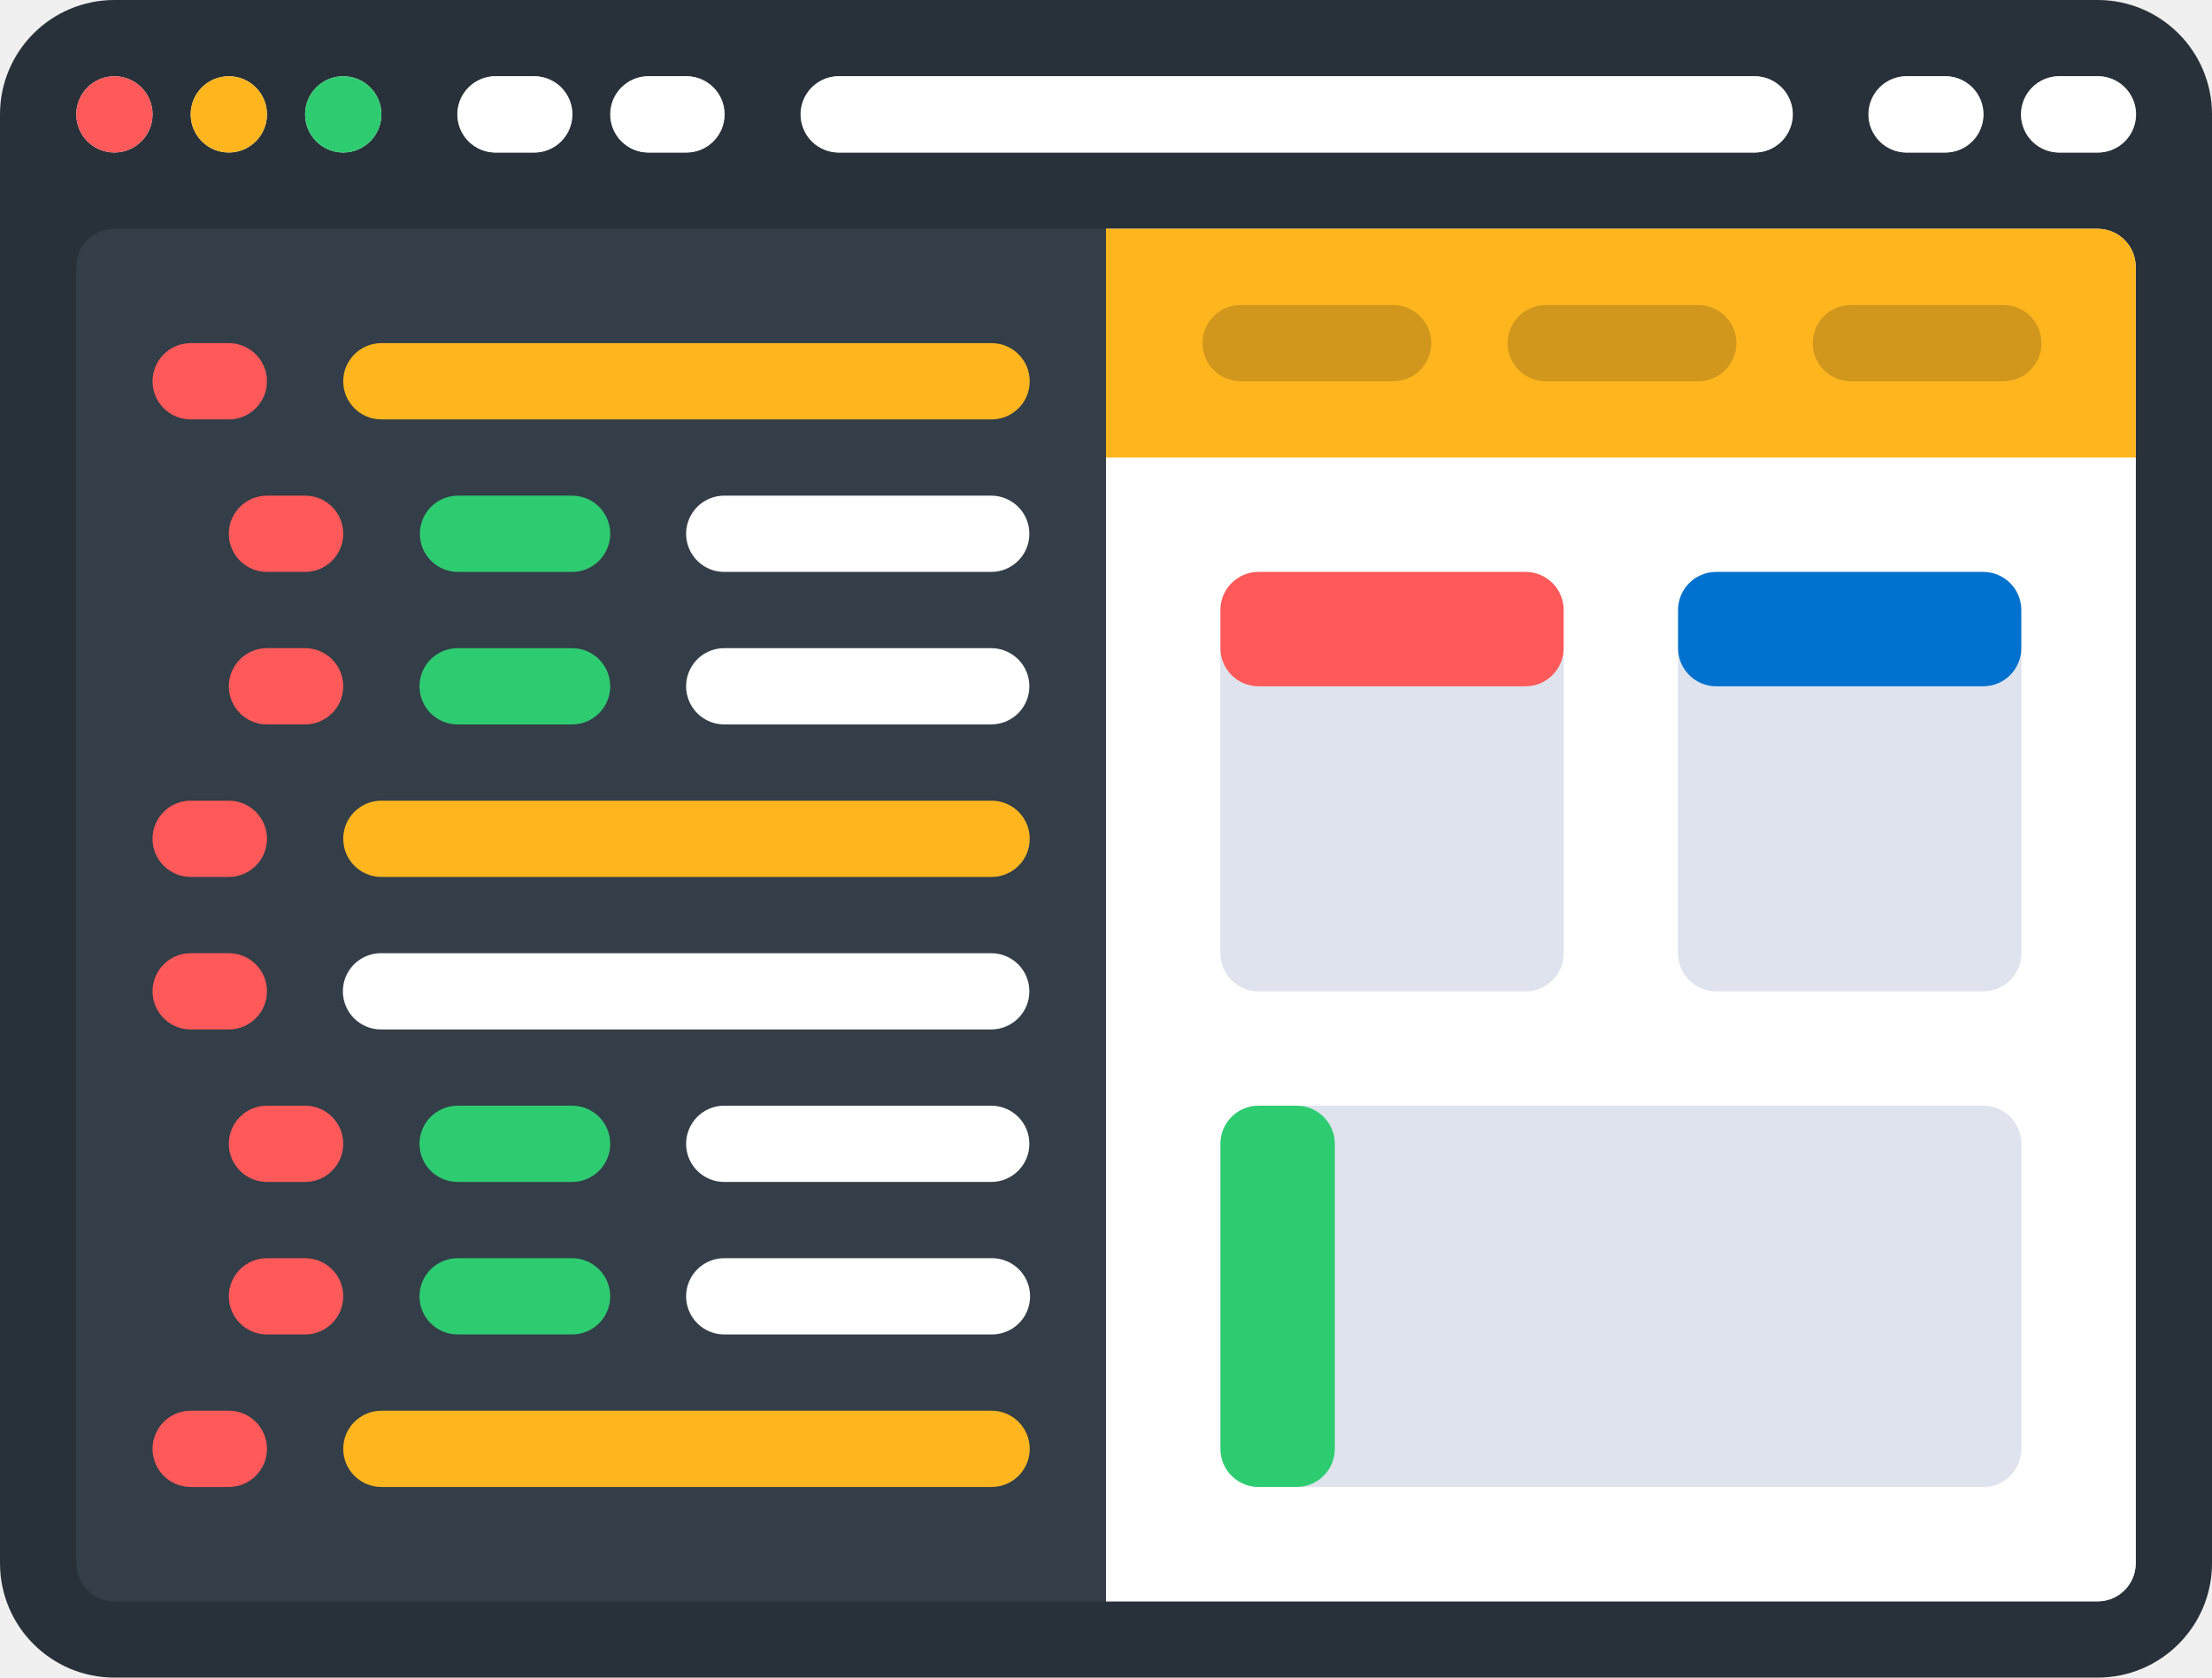
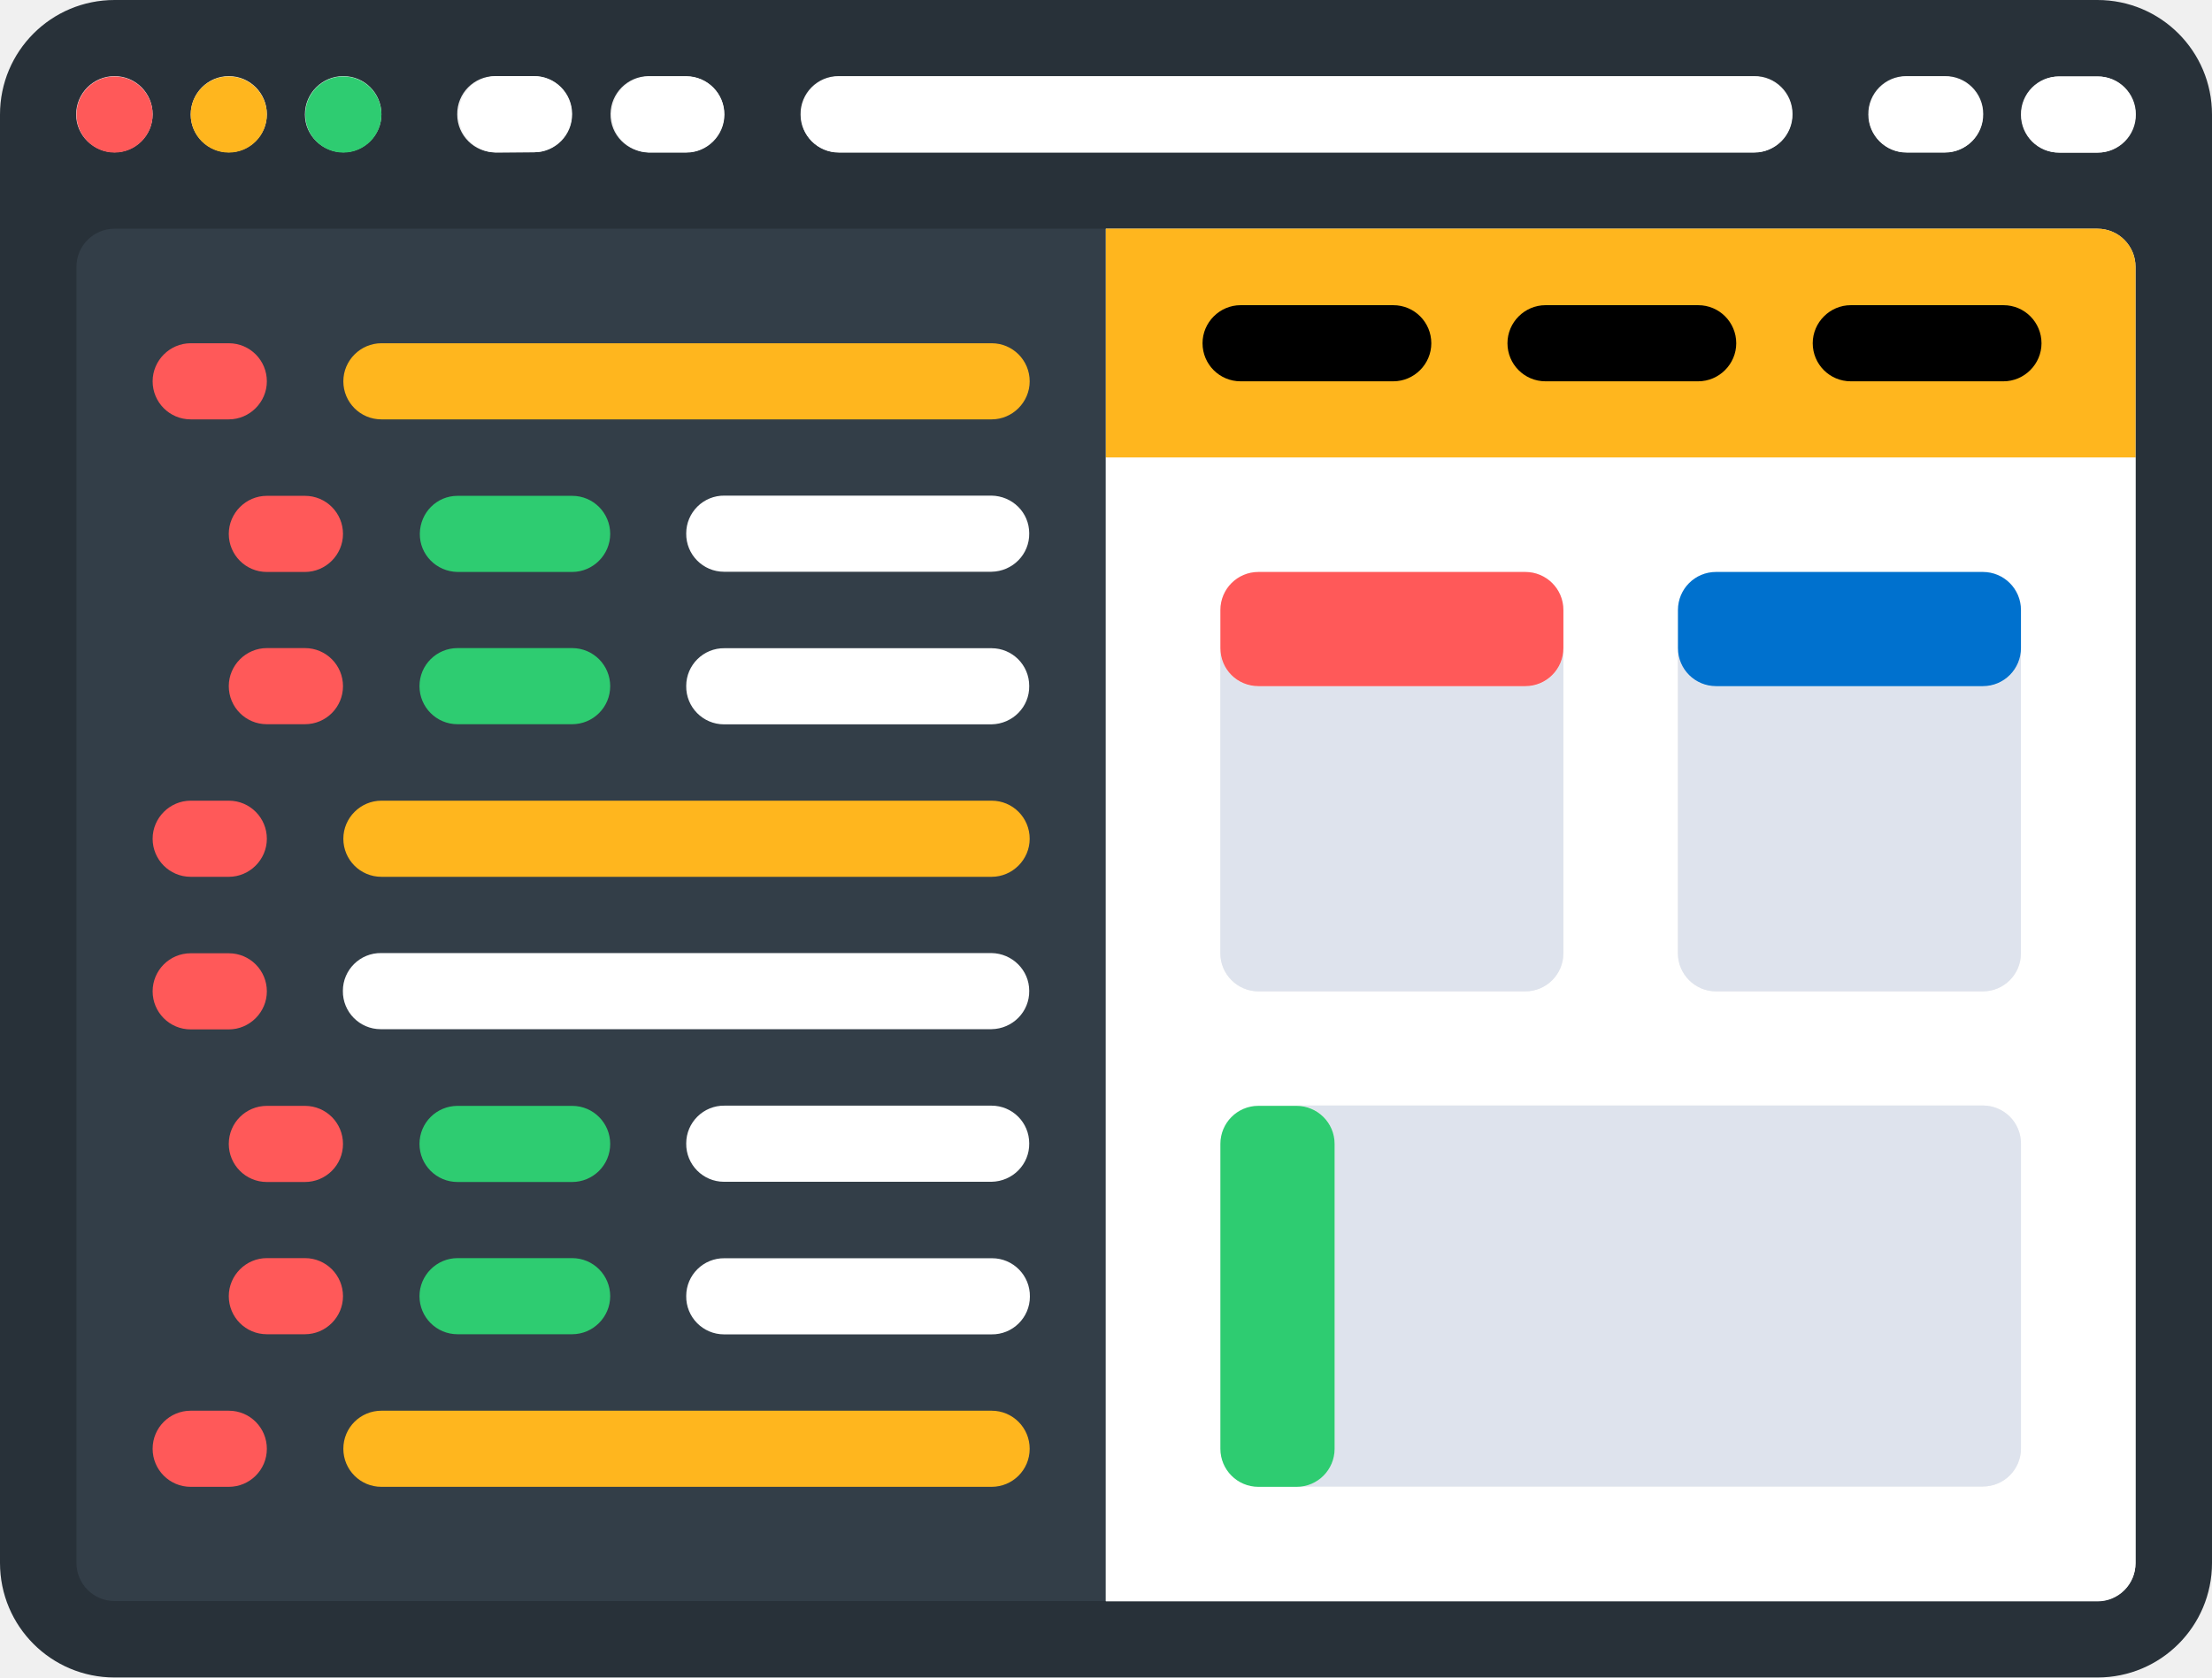
- <svg xmlns="http://www.w3.org/2000/svg" id="Group_2938" data-name="Group 2938" viewBox="-4230 1872 656.454 498">
-   <defs>
-     <style>
-       .cls-1 {
-         fill: #333e48;
-       }
- 
-       .cls-2 {
-         fill: #283139;
-       }
- 
-       .cls-3 {
-         fill: #fff;
-       }
- 
-       .cls-4 {
-         fill: #ff5959;
-       }
- 
-       .cls-5 {
-         fill: #ffb61e;
-       }
- 
-       .cls-6 {
-         fill: #2ecc71;
-       }
- 
-       .cls-7 {
-         fill: rgba(27,27,27,0.2);
-       }
- 
-       .cls-8 {
-         fill: #dee3ed;
-       }
- 
-       .cls-9 {
-         fill: #0071ce;
-       }
-     </style>
-   </defs>
-   <path id="Path_7633" data-name="Path 7633" class="cls-1" d="M331.482,114.759H29.279a11.625,11.625,0,0,0-11.624,11.624v395.19A11.625,11.625,0,0,0,29.279,533.2h302.2V114.759Z" transform="translate(-4233.255 1819.66)" />
-   <path id="Path_7616" data-name="Path 7616" class="cls-2" d="M622.5,61.793H33.955A33.955,33.955,0,0,0,0,95.748v430.09a33.955,33.955,0,0,0,33.955,33.955H622.5a33.955,33.955,0,0,0,33.955-33.955V95.748A33.955,33.955,0,0,0,622.5,61.793ZM565.908,84.429h11.319a11.319,11.319,0,1,1,0,22.637H565.908a11.319,11.319,0,1,1,0-22.637ZM249,84.429H520.636a11.319,11.319,0,1,1,0,22.637H249a11.319,11.319,0,1,1,0-22.637Zm-56.591,0h11.319a11.319,11.319,0,0,1,0,22.637H192.409a11.319,11.319,0,0,1,0-22.637Zm-45.272,0h11.319a11.319,11.319,0,1,1,0,22.637H147.137a11.319,11.319,0,1,1,0-22.637Zm-45.274,0A11.319,11.319,0,1,1,90.545,95.748,11.32,11.32,0,0,1,101.863,84.429Zm-33.954,0A11.319,11.319,0,1,1,56.591,95.748,11.32,11.32,0,0,1,67.91,84.429Zm-33.955,0A11.319,11.319,0,1,1,22.636,95.748,11.32,11.32,0,0,1,33.955,84.429ZM633.818,197.611V525.838A11.32,11.32,0,0,1,622.5,537.157H33.955a11.32,11.32,0,0,1-11.319-11.319V141.02A11.32,11.32,0,0,1,33.955,129.7H622.5a11.32,11.32,0,0,1,11.319,11.319ZM622.5,107.065H611.181a11.319,11.319,0,1,1,0-22.637H622.5a11.319,11.319,0,1,1,0,22.637Z" transform="translate(-4230 1810.207)" />
-   <path id="Path_7617" data-name="Path 7617" class="cls-3" d="M256,507.27H550.272a11.32,11.32,0,0,0,11.319-11.319V167.724H256ZM425.773,224.315V213a11.32,11.32,0,0,1,11.319-11.319h79.227A11.32,11.32,0,0,1,527.637,213V314.861a11.32,11.32,0,0,1-11.319,11.319H437.092a11.32,11.32,0,0,1-11.319-11.319Zm-135.818,0V213a11.32,11.32,0,0,1,11.319-11.319H380.5A11.32,11.32,0,0,1,391.819,213V314.861A11.32,11.32,0,0,1,380.5,326.18H301.272a11.32,11.32,0,0,1-11.319-11.319V224.315Zm11.317,135.818H516.319a11.32,11.32,0,0,1,11.319,11.319V462a11.32,11.32,0,0,1-11.319,11.319H301.272A11.32,11.32,0,0,1,289.954,462V371.452A11.32,11.32,0,0,1,301.272,360.133Z" transform="translate(-4157.773 1840.094)" />
-   <circle id="Ellipse_319" data-name="Ellipse 319" class="cls-4" cx="11.319" cy="11.319" r="11.319" transform="translate(-4207.364 1894.636)" />
-   <circle id="Ellipse_320" data-name="Ellipse 320" class="cls-5" cx="11.319" cy="11.319" r="11.319" transform="translate(-4173.409 1894.636)" />
-   <circle id="Ellipse_321" data-name="Ellipse 321" class="cls-6" cx="11.319" cy="11.319" r="11.319" transform="translate(-4139.456 1894.636)" />
-   <path id="Union_21" data-name="Union 21" class="cls-3" d="M475.363,22.639a11.319,11.319,0,1,1,0-22.638h11.318a11.319,11.319,0,0,1,0,22.638Zm-45.273,0A11.319,11.319,0,0,1,430.09,0h11.318a11.319,11.319,0,1,1,0,22.638Zm-316.908,0a11.319,11.319,0,1,1,0-22.638H384.818a11.319,11.319,0,0,1,0,22.638Zm-56.591,0A11.319,11.319,0,0,1,56.591,0H67.91a11.319,11.319,0,1,1,0,22.638Zm-45.273,0A11.319,11.319,0,0,1,11.318,0H22.638a11.319,11.319,0,0,1,0,22.638Z" transform="translate(-4094.182 1894.635)" />
-   <path id="Path_7623" data-name="Path 7623" class="cls-5" d="M550.272,114.759H256v67.91H561.591V126.078A11.319,11.319,0,0,0,550.272,114.759Z" transform="translate(-4157.773 1825.151)" />
-   <path id="Union_17" data-name="Union 17" class="cls-7" d="M192.409,22.638a11.319,11.319,0,0,1,0-22.638h45.273a11.319,11.319,0,0,1,0,22.638Zm-90.545,0a11.319,11.319,0,0,1,0-22.638h45.273a11.319,11.319,0,0,1,0,22.638Zm-90.546,0A11.319,11.319,0,0,1,11.318,0H56.591a11.319,11.319,0,0,1,0,22.638Z" transform="translate(-3873.137 1962.546)" />
-   <g id="Group_2935" data-name="Group 2935" transform="translate(-3867.819 2064.408)">
-     <path id="Path_7627" data-name="Path 7627" class="cls-8" d="M293.8,313.725h79.227a11.32,11.32,0,0,0,11.319-11.319V211.861a11.32,11.32,0,0,1-11.319,11.319H293.8a11.32,11.32,0,0,1-11.319-11.319v90.546A11.32,11.32,0,0,0,293.8,313.725Z" transform="translate(-282.482 -211.861)" />
-     <path id="Path_7628" data-name="Path 7628" class="cls-8" d="M399.732,313.725h79.227a11.32,11.32,0,0,0,11.319-11.319V211.861a11.32,11.32,0,0,1-11.319,11.319H399.732a11.32,11.32,0,0,1-11.319-11.319v90.546A11.32,11.32,0,0,0,399.732,313.725Z" transform="translate(-252.595 -211.861)" />
+ <svg xmlns="http://www.w3.org/2000/svg" version="1.1" id="Group_2938" x="0px" y="0px" viewBox="0 0 656.5 498" style="enable-background:new 0 0 656.5 498;" xml:space="preserve">
+   <style type="text/css">
+ 	.st0{fill:#333E48;}
+ 	.st1{fill:#283139;}
+ 	.st2{fill:#FFFFFF;}
+ 	.st3{fill:#FF5959;}
+ 	.st4{fill:#FFB61E;}
+ 	.st5{fill:#2ECC71;}
+ 	.st6{fill:#DEE3ED;}
+ 	.st7{fill:#0071CE;}
+ </style>
+   <g>
+     <path id="Path_7633" class="st0" d="M328.2,62.4H26c-6.4,0-11.6,5.2-11.6,11.6v395.2c0,6.4,5.2,11.6,11.6,11.6c0,0,0,0,0,0h302.2   L328.2,62.4L328.2,62.4z" />
+     <path id="Path_7616" class="st1" d="M622.5,0H34C15.2,0,0,15.2,0,34c0,0,0,0,0,0V464c0,18.8,15.2,34,34,34c0,0,0,0,0,0h588.5   c18.8,0,34-15.2,34-34c0,0,0,0,0,0V34C656.5,15.2,641.3,0,622.5,0L622.5,0z M565.9,22.6h11.3c6.3-0.1,11.4,5,11.4,11.2   c0.1,6.3-5,11.4-11.2,11.4c-0.1,0-0.1,0-0.2,0h-11.3c-6.3,0.1-11.4-5-11.4-11.2c-0.1-6.3,5-11.4,11.2-11.4   C565.8,22.6,565.8,22.6,565.9,22.6z M249,22.6h271.6c6.3-0.1,11.4,5,11.4,11.2c0.1,6.3-5,11.4-11.2,11.4c-0.1,0-0.1,0-0.2,0H249   c-6.3,0.1-11.4-5-11.4-11.2c-0.1-6.3,5-11.4,11.2-11.4C248.9,22.6,248.9,22.6,249,22.6z M192.4,22.6h11.3   c6.3,0.1,11.3,5.2,11.2,11.4c-0.1,6.2-5,11.2-11.2,11.2h-11.3c-6.3-0.1-11.3-5.2-11.2-11.4C181.3,27.7,186.2,22.7,192.4,22.6z    M147.1,22.6h11.3c6.3-0.1,11.4,5,11.4,11.2c0.1,6.3-5,11.4-11.2,11.4c-0.1,0-0.1,0-0.2,0h-11.3c-6.3,0.1-11.4-5-11.4-11.2   c-0.1-6.3,5-11.4,11.2-11.4C147,22.6,147.1,22.6,147.1,22.6z M101.9,22.6c6.3,0,11.3,5.1,11.3,11.3s-5.1,11.3-11.3,11.3   S90.5,40.2,90.5,34c0,0,0,0,0,0C90.5,27.7,95.6,22.6,101.9,22.6z M67.9,22.6c6.3,0,11.3,5.1,11.3,11.3c0,6.3-5.1,11.3-11.3,11.3   S56.6,40.2,56.6,34c0,0,0,0,0,0C56.6,27.7,61.7,22.6,67.9,22.6L67.9,22.6z M34,22.6c6.3,0,11.3,5.1,11.3,11.3   c0,6.3-5.1,11.3-11.3,11.3S22.6,40.2,22.6,34c0,0,0,0,0,0C22.6,27.7,27.7,22.6,34,22.6L34,22.6z M633.8,135.8V464   c0,6.3-5.1,11.3-11.3,11.3H34c-6.3,0-11.3-5.1-11.3-11.3V79.2c0-6.3,5.1-11.3,11.3-11.3h588.5c6.3,0,11.3,5.1,11.3,11.3   L633.8,135.8z M622.5,45.3h-11.3c-6.3,0.1-11.4-5-11.4-11.2c-0.1-6.3,5-11.4,11.2-11.4c0.1,0,0.1,0,0.2,0h11.3   c6.3-0.1,11.4,5,11.4,11.2c0.1,6.3-5,11.4-11.2,11.4C622.6,45.3,622.6,45.3,622.5,45.3z" />
+     <path id="Path_7617" class="st2" d="M328.2,475.4h294.3c6.3,0,11.3-5.1,11.3-11.3V135.8H328.2V475.4z M498,192.4v-11.3   c0-6.3,5.1-11.3,11.3-11.3h79.2c6.3,0,11.3,5.1,11.3,11.3V283c0,6.3-5.1,11.3-11.3,11.3h-79.2c-6.3,0-11.3-5.1-11.3-11.3V192.4z    M362.2,192.4v-11.3c0-6.3,5.1-11.3,11.3-11.3h79.2c6.3,0,11.3,5.1,11.3,11.3V283c0,6.3-5.1,11.3-11.3,11.3h-79.2   c-6.3,0-11.3-5.1-11.3-11.3L362.2,192.4L362.2,192.4z M373.5,328.2h215c6.3,0,11.3,5.1,11.3,11.3v90.5c0,6.3-5.1,11.3-11.3,11.3   h-215c-6.3,0-11.3-5.1-11.3-11.3v-90.5C362.2,333.3,367.2,328.2,373.5,328.2z" />
+     <circle id="Ellipse_319" class="st3" cx="34" cy="34" r="11.3" />
+     <circle id="Ellipse_320" class="st4" cx="67.9" cy="34" r="11.3" />
+     <circle id="Ellipse_321" class="st5" cx="101.9" cy="34" r="11.3" />
+     <path id="Union_21" class="st2" d="M611.2,45.3c-6.3,0-11.3-5.1-11.3-11.3s5.1-11.3,11.3-11.3l0,0h11.3c6.3,0,11.3,5.1,11.3,11.3   s-5.1,11.3-11.3,11.3H611.2z M565.9,45.3c-6.3,0-11.3-5.1-11.3-11.3s5.1-11.3,11.3-11.3l0,0h11.3c6.3,0,11.3,5.1,11.3,11.3   s-5.1,11.3-11.3,11.3L565.9,45.3z M249,45.3c-6.3,0-11.3-5.1-11.3-11.3s5.1-11.3,11.3-11.3l0,0h271.6c6.3,0,11.3,5.1,11.3,11.3   s-5.1,11.3-11.3,11.3H249z M192.4,45.3c-6.2-0.3-11.1-5.6-10.8-11.8c0.3-5.9,4.9-10.6,10.8-10.8h11.3c6.3,0,11.3,5.1,11.3,11.3   s-5.1,11.3-11.3,11.3L192.4,45.3z M147.1,45.3c-6.2-0.2-11.2-5.4-11-11.7c0.2-6,5-10.8,11-11h11.3c6.3,0,11.3,5.1,11.3,11.3   s-5.1,11.3-11.3,11.3L147.1,45.3z" />
+     <path id="Path_7623" class="st4" d="M622.5,67.9H328.2v67.9h305.6V79.2C633.8,73,628.8,67.9,622.5,67.9   C622.5,67.9,622.5,67.9,622.5,67.9z" />
+     <path id="Union_17" d="M549.3,113.2c-6.3,0-11.3-5.1-11.3-11.3s5.1-11.3,11.3-11.3h45.3c6.3,0,11.3,5.1,11.3,11.3   s-5.1,11.3-11.3,11.3H549.3z M458.7,113.2c-6.3,0-11.3-5.1-11.3-11.3s5.1-11.3,11.3-11.3l0,0H504c6.3,0,11.3,5.1,11.3,11.3   s-5.1,11.3-11.3,11.3H458.7z M368.2,113.2c-6.3,0-11.3-5.1-11.3-11.3s5.1-11.3,11.3-11.3h45.3c6.3,0,11.3,5.1,11.3,11.3   s-5.1,11.3-11.3,11.3H368.2z" />
+     <g id="Group_2935" transform="translate(-3867.819 2064.408)">
+       <path id="Path_7627" class="st6" d="M4241.3-1770.1h79.2c6.3,0,11.3-5.1,11.3-11.3v-90.5c0,6.3-5.1,11.3-11.3,11.3h-79.2    c-6.3,0-11.3-5.1-11.3-11.3v90.5C4230-1775.2,4235.1-1770.1,4241.3-1770.1z" />
+       <path id="Path_7628" class="st6" d="M4377.1-1770.1h79.2c6.3,0,11.3-5.1,11.3-11.3v-90.5c0,6.3-5.1,11.3-11.3,11.3h-79.2    c-6.3,0-11.3-5.1-11.3-11.3v90.5C4365.8-1775.2,4370.9-1770.1,4377.1-1770.1z" />
+     </g>
+     <path id="Path_7629" class="st3" d="M373.5,203.7h79.2c6.3,0,11.3-5.1,11.3-11.3v-11.3c0-6.3-5.1-11.3-11.3-11.3h-79.2   c-6.3,0-11.3,5.1-11.3,11.3v11.3C362.2,198.7,367.2,203.7,373.5,203.7z" />
+     <path id="Path_7630" class="st7" d="M509.3,203.7h79.2c6.3,0,11.3-5.1,11.3-11.3v-11.3c0-6.3-5.1-11.3-11.3-11.3h-79.2   c-6.3,0-11.3,5.1-11.3,11.3v11.3C498,198.7,503.1,203.7,509.3,203.7z" />
+     <path id="Path_7631" class="st6" d="M396.1,339.5v90.5c0,6.3-5.1,11.3-11.3,11.3h203.7c6.3,0,11.3-5.1,11.3-11.3v-90.5   c0-6.3-5.1-11.3-11.3-11.3H384.8C391.1,328.2,396.1,333.3,396.1,339.5z" />
+     <path id="Path_7632" class="st5" d="M373.5,441.4h11.3c6.3,0,11.3-5.1,11.3-11.3v-90.5c0-6.3-5.1-11.3-11.3-11.3h-11.3   c-6.3,0-11.3,5.1-11.3,11.3v90.5C362.2,436.3,367.2,441.4,373.5,441.4z" />
+     <path id="Union_18" class="st4" d="M113.2,441.4c-6.3,0-11.3-5.1-11.3-11.3c0-6.3,5.1-11.3,11.3-11.3h181.1   c6.3,0,11.3,5.1,11.3,11.3c0,6.3-5.1,11.3-11.3,11.3H113.2z M113.2,260.3c-6.3,0-11.3-5.1-11.3-11.3s5.1-11.3,11.3-11.3h181.1   c6.3,0,11.3,5.1,11.3,11.3s-5.1,11.3-11.3,11.3H113.2z M113.2,124.5c-6.3,0-11.3-5.1-11.3-11.3s5.1-11.3,11.3-11.3h181.1   c6.3,0,11.3,5.1,11.3,11.3s-5.1,11.3-11.3,11.3H113.2z" />
+     <path id="Union_20" class="st5" d="M135.8,396.1c-6.3,0-11.3-5.1-11.3-11.3s5.1-11.3,11.3-11.3h34c6.3,0,11.3,5.1,11.3,11.3   s-5.1,11.3-11.3,11.3H135.8z M135.8,350.9c-6.3,0-11.3-5.1-11.3-11.3c0-6.3,5.1-11.3,11.3-11.3h34c6.3,0,11.3,5.1,11.3,11.3   c0,6.3-5.1,11.3-11.3,11.3H135.8z M135.8,215c-6.3,0-11.3-5.1-11.3-11.3c0-6.3,5.1-11.3,11.3-11.3h34c6.3,0,11.3,5.1,11.3,11.3   c0,6.3-5.1,11.3-11.3,11.3H135.8z M135.8,169.8c-6.3-0.1-11.3-5.2-11.2-11.4c0.1-6.2,5-11.2,11.2-11.2h34c6.3,0,11.3,5.1,11.3,11.3   s-5.1,11.3-11.3,11.3L135.8,169.8z" />
+     <g id="Group_2937" transform="translate(-4128.137 2019.137)">
+       <path id="Path_7638" class="st2" d="M4422.4-1736.2h-181.1c-6.3-0.1-11.4,5-11.4,11.2c-0.1,6.3,5,11.4,11.2,11.4    c0.1,0,0.1,0,0.2,0h181.1c6.3-0.1,11.3-5.2,11.2-11.4C4433.6-1731.1,4428.6-1736.1,4422.4-1736.2z" />
+       <path id="Path_7639" class="st2" d="M4422.4-1872h-79.2c-6.3-0.1-11.4,5-11.4,11.2c-0.1,6.3,5,11.4,11.2,11.4c0.1,0,0.1,0,0.2,0    h79.2c6.3-0.1,11.3-5.2,11.2-11.4C4433.6-1867,4428.6-1871.9,4422.4-1872L4422.4-1872z" />
+       <path id="Path_7640" class="st2" d="M4422.4-1826.7h-79.2c-6.3-0.1-11.4,5-11.4,11.2c-0.1,6.3,5,11.4,11.2,11.4c0.1,0,0.1,0,0.2,0    h79.2c6.3-0.1,11.3-5.2,11.2-11.4C4433.6-1821.7,4428.6-1826.7,4422.4-1826.7L4422.4-1826.7z" />
+       <path id="Path_7641" class="st2" d="M4422.4-1690.9h-79.2c-6.3-0.1-11.4,5-11.4,11.2c-0.1,6.3,5,11.4,11.2,11.4c0.1,0,0.1,0,0.2,0    h79.2c6.3-0.1,11.3-5.2,11.2-11.4C4433.6-1685.9,4428.6-1690.9,4422.4-1690.9L4422.4-1690.9z" />
+       <path id="Path_7642" class="st2" d="M4422.4-1645.6h-79.2c-6.3-0.1-11.4,5-11.4,11.2c-0.1,6.3,5,11.4,11.2,11.4c0.1,0,0.1,0,0.2,0    h79.2c6.3,0.1,11.4-5,11.4-11.2c0.1-6.3-5-11.4-11.2-11.4C4422.6-1645.6,4422.5-1645.6,4422.4-1645.6L4422.4-1645.6z" />
+     </g>
+     <path id="Union_19" class="st3" d="M56.6,441.4c-6.3,0-11.3-5.1-11.3-11.3c0-6.3,5.1-11.3,11.3-11.3h11.3c6.3,0,11.3,5.1,11.3,11.3   c0,6.3-5.1,11.3-11.3,11.3H56.6z M79.2,396.1c-6.3,0-11.3-5.1-11.3-11.3s5.1-11.3,11.3-11.3l0,0h11.3c6.3,0,11.3,5.1,11.3,11.3   s-5.1,11.3-11.3,11.3H79.2z M79.2,350.9c-6.3,0-11.3-5.1-11.3-11.3c0-6.3,5.1-11.3,11.3-11.3l0,0h11.3c6.3,0,11.3,5.1,11.3,11.3   c0,6.3-5.1,11.3-11.3,11.3H79.2z M56.6,305.6c-6.3,0-11.3-5.1-11.3-11.3S50.3,283,56.6,283h11.3c6.3,0,11.3,5.1,11.3,11.3   s-5.1,11.3-11.3,11.3H56.6z M56.6,260.3c-6.3,0-11.3-5.1-11.3-11.3s5.1-11.3,11.3-11.3h11.3c6.3,0,11.3,5.1,11.3,11.3   s-5.1,11.3-11.3,11.3H56.6z M79.2,215c-6.3,0-11.3-5.1-11.3-11.3s5.1-11.3,11.3-11.3l0,0h11.3c6.3,0,11.3,5.1,11.3,11.3   S96.8,215,90.5,215H79.2z M79.2,169.8c-6.3,0-11.3-5.1-11.3-11.3s5.1-11.3,11.3-11.3l0,0h11.3c6.3,0,11.3,5.1,11.3,11.3   s-5.1,11.3-11.3,11.3H79.2z M56.6,124.5c-6.3,0-11.3-5.1-11.3-11.3s5.1-11.3,11.3-11.3h11.3c6.3,0,11.3,5.1,11.3,11.3   s-5.1,11.3-11.3,11.3H56.6z" />
  </g>
-   <path id="Path_7629" data-name="Path 7629" class="cls-4" d="M293.8,228.162h79.227a11.32,11.32,0,0,0,11.319-11.319V205.525a11.32,11.32,0,0,0-11.319-11.319H293.8a11.32,11.32,0,0,0-11.319,11.319v11.319A11.32,11.32,0,0,0,293.8,228.162Z" transform="translate(-4150.301 1847.566)" />
-   <path id="Path_7630" data-name="Path 7630" class="cls-9" d="M399.732,228.162h79.227a11.32,11.32,0,0,0,11.319-11.319V205.525a11.32,11.32,0,0,0-11.319-11.319H399.732a11.32,11.32,0,0,0-11.319,11.319v11.319A11.32,11.32,0,0,0,399.732,228.162Z" transform="translate(-4120.415 1847.566)" />
-   <path id="Path_7631" data-name="Path 7631" class="cls-8" d="M311.457,329.112v90.546a11.32,11.32,0,0,1-11.319,11.319H503.866a11.32,11.32,0,0,0,11.319-11.319V329.112a11.32,11.32,0,0,0-11.319-11.319H300.138A11.32,11.32,0,0,1,311.457,329.112Z" transform="translate(-4145.32 1882.434)" />
-   <path id="Path_7632" data-name="Path 7632" class="cls-6" d="M293.8,430.975h11.319a11.32,11.32,0,0,0,11.319-11.319V329.111a11.32,11.32,0,0,0-11.319-11.319H293.8a11.32,11.32,0,0,0-11.319,11.319v90.546A11.32,11.32,0,0,0,293.8,430.975Z" transform="translate(-4150.301 1882.434)" />
-   <path id="Union_18" data-name="Union 18" class="cls-5" d="M11.318,339.547a11.318,11.318,0,1,1,0-22.637H192.409a11.318,11.318,0,0,1,0,22.637Zm0-181.091a11.319,11.319,0,0,1,0-22.638H192.409a11.319,11.319,0,0,1,0,22.638Zm0-135.818A11.319,11.319,0,0,1,11.318,0H192.409a11.319,11.319,0,0,1,0,22.638Z" transform="translate(-4128.137 1973.863)" />
-   <path id="Union_20" data-name="Union 20" class="cls-6" d="M11.318,249a11.319,11.319,0,0,1,0-22.638H45.274a11.319,11.319,0,0,1,0,22.638Zm0-45.274a11.319,11.319,0,0,1,0-22.638H45.274a11.319,11.319,0,0,1,0,22.638Zm0-135.817a11.318,11.318,0,1,1,0-22.637H45.274a11.318,11.318,0,1,1,0,22.637Zm0-45.272A11.319,11.319,0,0,1,11.318,0H45.274a11.319,11.319,0,0,1,0,22.638Z" transform="translate(-4105.5 2019.137)" />
-   <g id="Group_2937" data-name="Group 2937" transform="translate(-4128.137 2019.137)">
-     <path id="Path_7638" data-name="Path 7638" class="cls-3" d="M271.857,282.483H90.767a11.319,11.319,0,1,0,0,22.637h181.09a11.319,11.319,0,0,0,0-22.637Z" transform="translate(-79.448 -146.665)" />
-     <path id="Path_7639" data-name="Path 7639" class="cls-3" d="M249.442,176.552H170.215a11.319,11.319,0,1,0,0,22.637h79.227a11.319,11.319,0,0,0,0-22.637Z" transform="translate(-57.033 -176.552)" />
-     <path id="Path_7640" data-name="Path 7640" class="cls-3" d="M249.442,211.862H170.215a11.319,11.319,0,1,0,0,22.637h79.227a11.319,11.319,0,0,0,0-22.637Z" transform="translate(-57.033 -166.59)" />
-     <path id="Path_7641" data-name="Path 7641" class="cls-3" d="M249.442,317.793H170.215a11.319,11.319,0,1,0,0,22.637h79.227a11.319,11.319,0,0,0,0-22.637Z" transform="translate(-57.033 -136.703)" />
-     <path id="Path_7642" data-name="Path 7642" class="cls-3" d="M249.442,353.1H170.215a11.319,11.319,0,1,0,0,22.637h79.227a11.319,11.319,0,1,0,0-22.637Z" transform="translate(-57.033 -126.74)" />
-   </g>
-   <path id="Union_19" data-name="Union 19" class="cls-4" d="M11.318,339.547a11.318,11.318,0,1,1,0-22.637H22.638a11.318,11.318,0,1,1,0,22.637Zm22.636-45.273a11.319,11.319,0,0,1,0-22.638H45.274a11.319,11.319,0,0,1,0,22.638Zm0-45.274a11.319,11.319,0,0,1,0-22.638H45.274a11.319,11.319,0,0,1,0,22.638ZM11.318,203.728a11.319,11.319,0,0,1,0-22.638H22.638a11.319,11.319,0,0,1,0,22.638Zm0-45.272a11.319,11.319,0,0,1,0-22.638H22.638a11.319,11.319,0,0,1,0,22.638Zm22.636-45.273a11.319,11.319,0,0,1,0-22.638H45.274a11.319,11.319,0,0,1,0,22.638Zm0-45.272a11.319,11.319,0,0,1,0-22.638H45.274a11.319,11.319,0,0,1,0,22.638ZM11.318,22.638A11.319,11.319,0,0,1,11.318,0H22.638a11.319,11.319,0,0,1,0,22.638Z" transform="translate(-4184.728 1973.863)" />
</svg>
